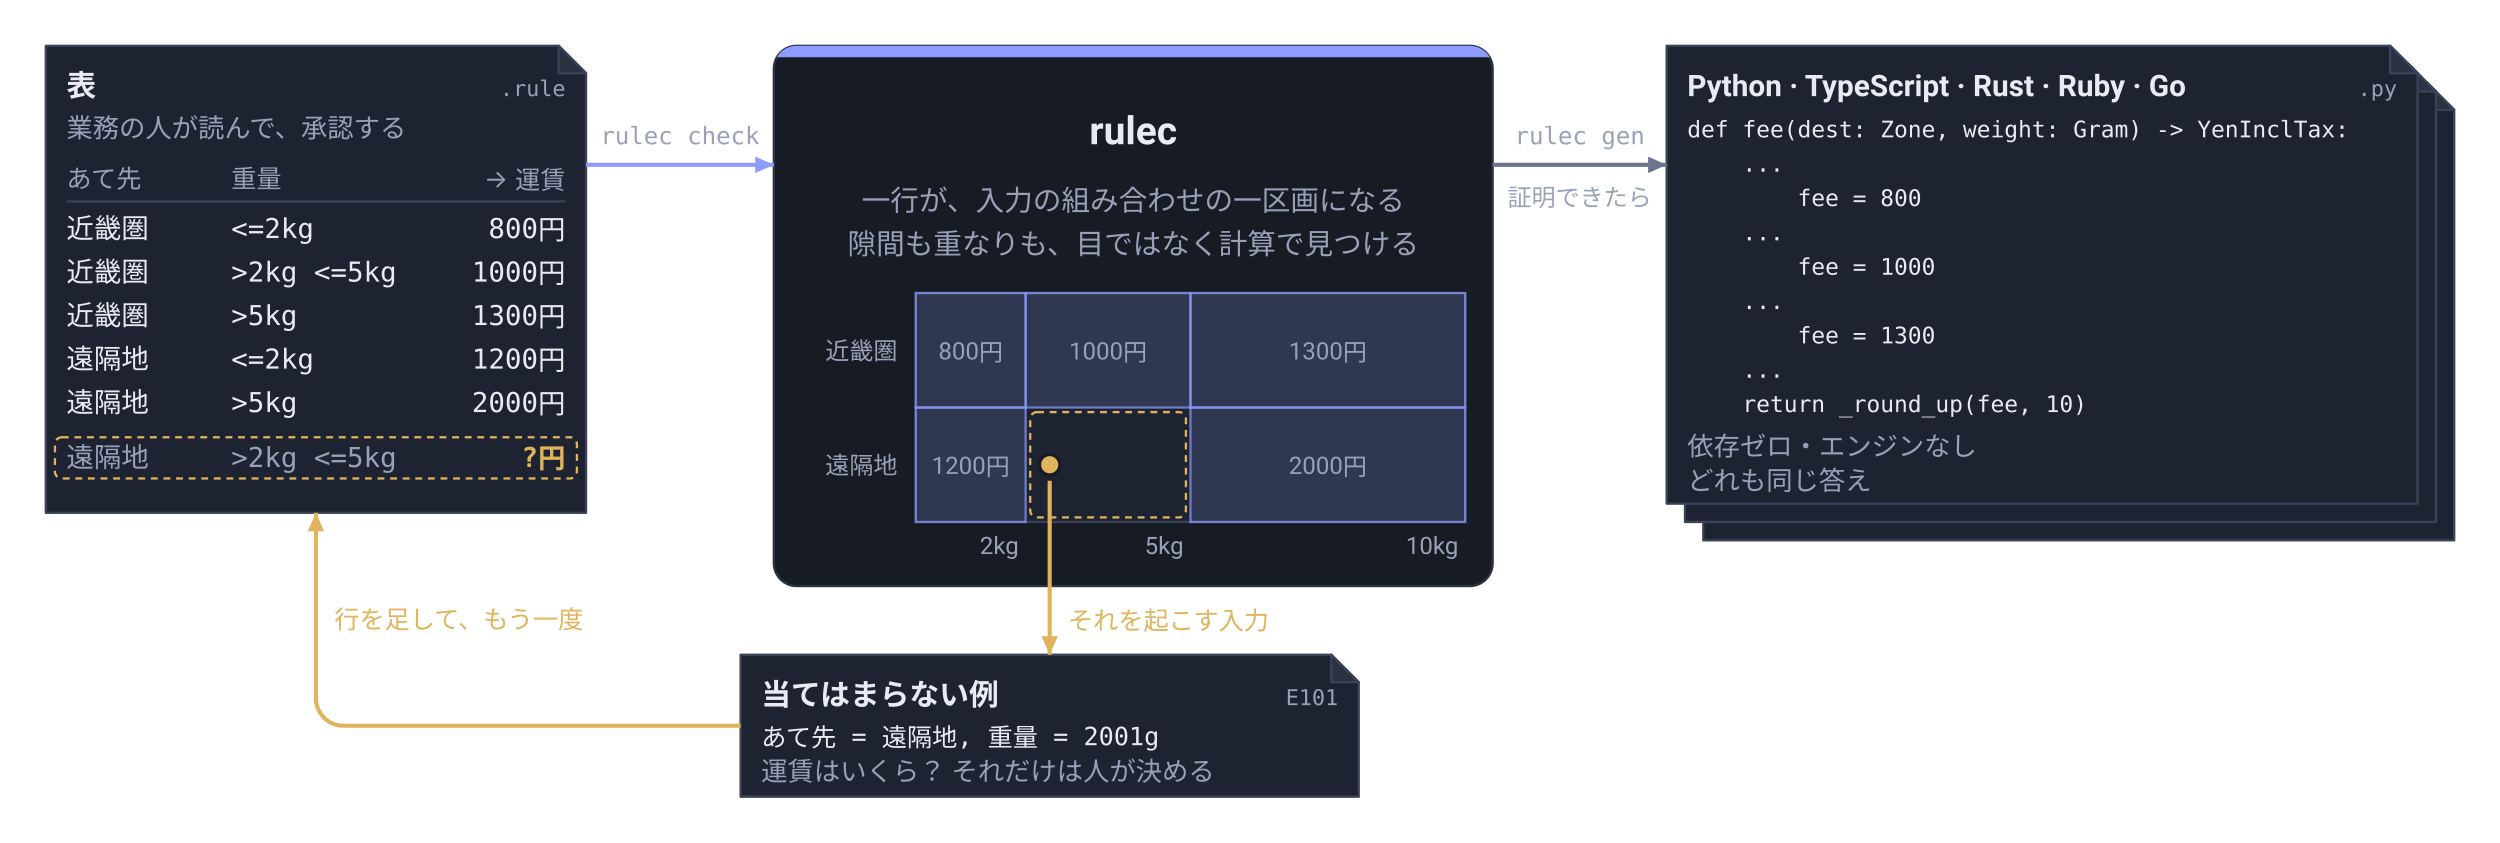
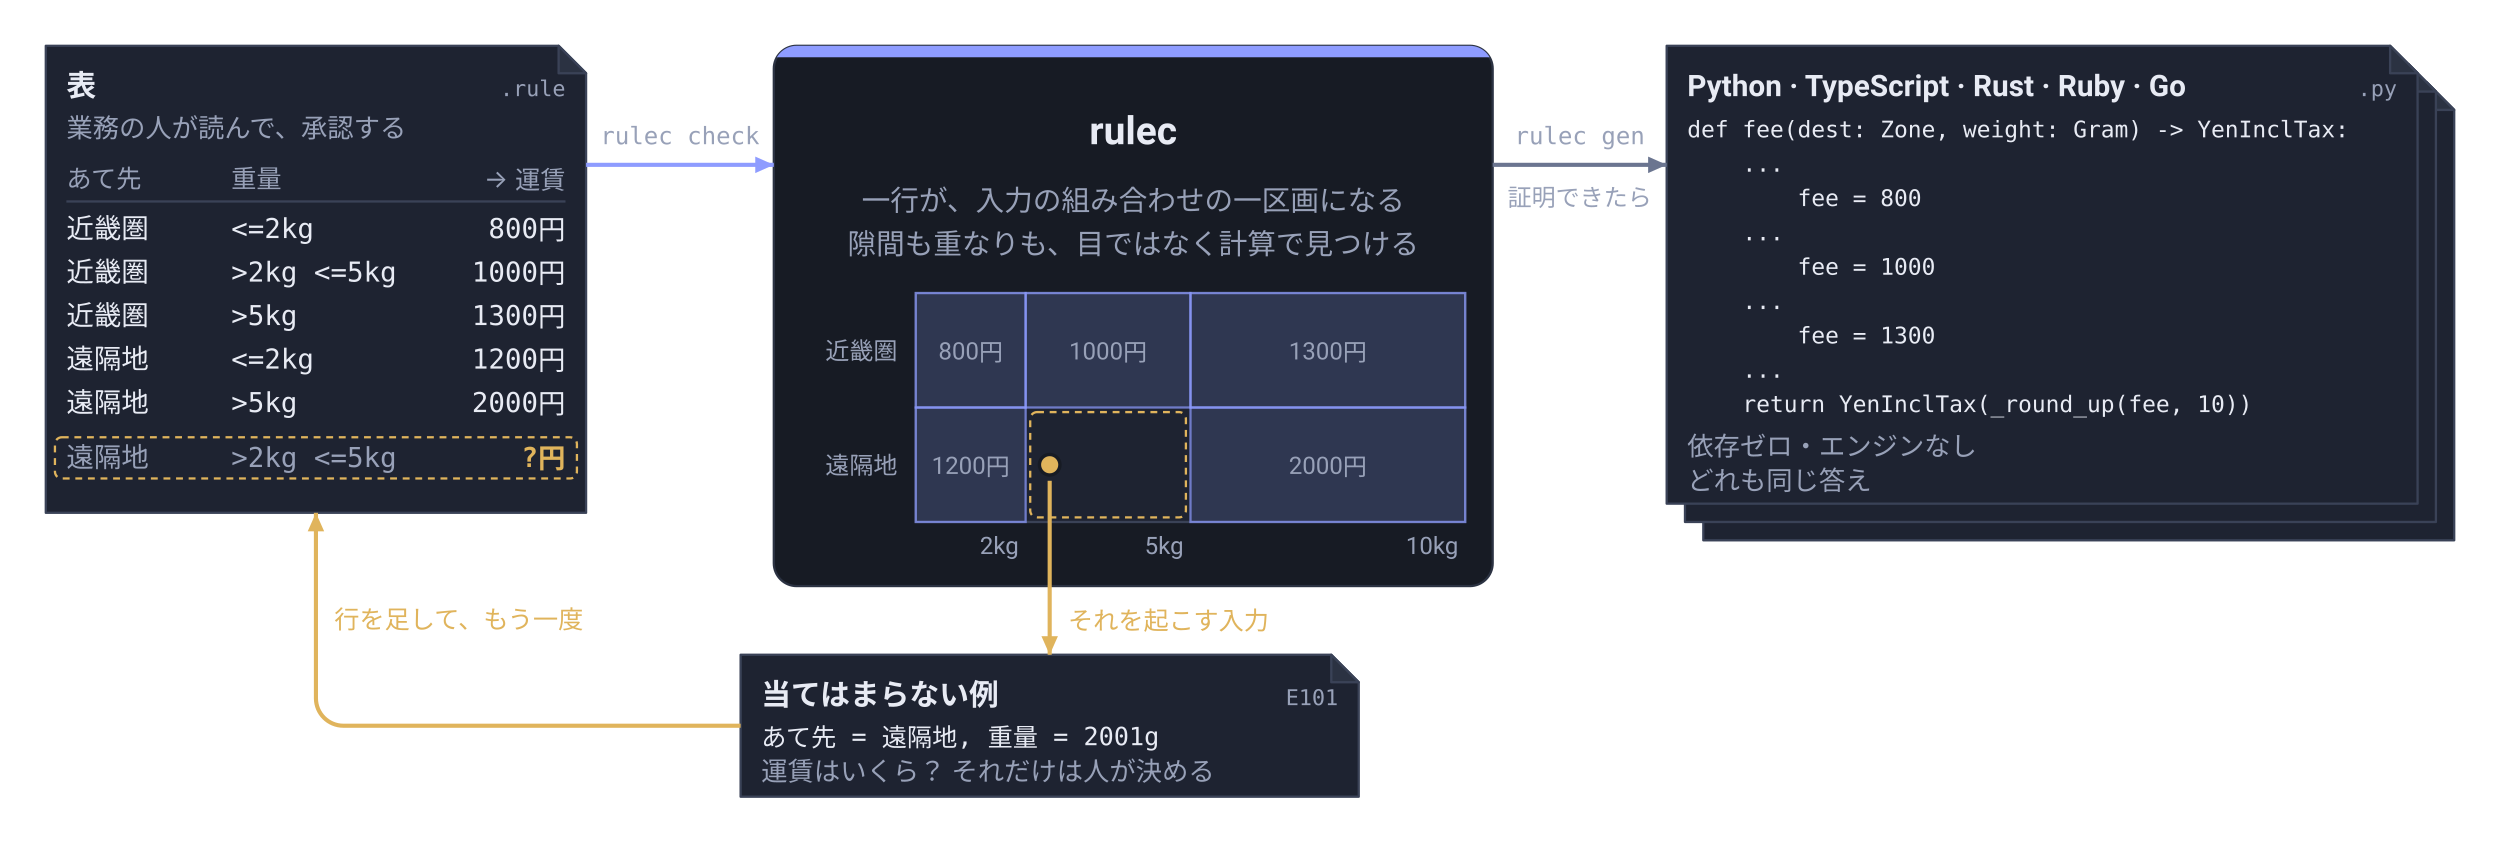
<svg xmlns="http://www.w3.org/2000/svg" viewBox="0 0 1092 368" role="img" aria-label="表を書く。rulec は一行を入力の組み合わせの一区画にして並べ、隙間も重なりも無いことを計算で証明する。抜けがあれば、それを起こす入力（あて先 = 遠隔地, 重量 = 2001g）が返ってきて、行を足してもう一度。運賃がいくらかだけは人が決める。証明できた表からだけ、依存ゼロの Python・TypeScript・Rust・Ruby・Go が出る。" font-family="-apple-system, BlinkMacSystemFont, &quot;Hiragino Sans&quot;, &quot;Noto Sans JP&quot;, &quot;Yu Gothic&quot;, Meiryo, &quot;Segoe UI&quot;, Roboto, sans-serif">
  <defs>
    <marker id="head-neutral" viewBox="0 0 10 10" refX="9" refY="5" markerWidth="9" markerHeight="9" markerUnits="userSpaceOnUse" orient="auto">
      <path d="M0,1 L9,5 L0,9 Z" fill="#6b7590" />
    </marker>
    <marker id="head-accent" viewBox="0 0 10 10" refX="9" refY="5" markerWidth="9" markerHeight="9" markerUnits="userSpaceOnUse" orient="auto">
      <path d="M0,1 L9,5 L0,9 Z" fill="#8e9cff" />
    </marker>
    <marker id="head-human" viewBox="0 0 10 10" refX="9" refY="5" markerWidth="9" markerHeight="9" markerUnits="userSpaceOnUse" orient="auto">
      <path d="M0,1 L9,5 L0,9 Z" fill="#e0b45c" />
    </marker>
  </defs>
  <path d="M20,20 H244 L256,32 V224 H20 Z" fill="#1e2331" stroke="#3a4257" stroke-linejoin="round" />
  <path d="M244,20 V32 H256 Z" fill="#2b3242" stroke="#3a4257" stroke-linejoin="round" />
  <text x="29" y="42" font-size="13" font-weight="600" text-anchor="start" fill="#e8ebf4">表</text>
  <text x="247" y="42" font-size="9.5" font-weight="400" text-anchor="end" fill="#98a1b8" font-family="ui-monospace, SFMono-Regular, Menlo, Consolas, monospace">.rule</text>
  <text x="29" y="60" font-size="11.5" font-weight="400" text-anchor="start" fill="#98a1b8">業務の人が読んで、承認する</text>
  <text x="29" y="82" font-size="11" font-weight="400" text-anchor="start" fill="#98a1b8">あて先</text>
  <text x="101" y="82" font-size="11" font-weight="400" text-anchor="start" fill="#98a1b8">重量</text>
  <text x="247" y="82" font-size="11" font-weight="400" text-anchor="end" fill="#98a1b8">→ 運賃</text>
  <line x1="29" y1="88" x2="247" y2="88" stroke="#3a4257" />
  <text x="29" y="104" font-size="12" font-weight="400" text-anchor="start" fill="#e8ebf4" font-family="ui-monospace, SFMono-Regular, Menlo, Consolas, monospace">近畿圏</text>
  <text x="101" y="104" font-size="12" font-weight="400" text-anchor="start" fill="#e8ebf4" font-family="ui-monospace, SFMono-Regular, Menlo, Consolas, monospace">&lt;=2kg</text>
  <text x="247" y="104" font-size="12" font-weight="400" text-anchor="end" fill="#e8ebf4" font-family="ui-monospace, SFMono-Regular, Menlo, Consolas, monospace">800円</text>
  <text x="29" y="123" font-size="12" font-weight="400" text-anchor="start" fill="#e8ebf4" font-family="ui-monospace, SFMono-Regular, Menlo, Consolas, monospace">近畿圏</text>
  <text x="101" y="123" font-size="12" font-weight="400" text-anchor="start" fill="#e8ebf4" font-family="ui-monospace, SFMono-Regular, Menlo, Consolas, monospace">&gt;2kg &lt;=5kg</text>
  <text x="247" y="123" font-size="12" font-weight="400" text-anchor="end" fill="#e8ebf4" font-family="ui-monospace, SFMono-Regular, Menlo, Consolas, monospace">1000円</text>
  <text x="29" y="142" font-size="12" font-weight="400" text-anchor="start" fill="#e8ebf4" font-family="ui-monospace, SFMono-Regular, Menlo, Consolas, monospace">近畿圏</text>
  <text x="101" y="142" font-size="12" font-weight="400" text-anchor="start" fill="#e8ebf4" font-family="ui-monospace, SFMono-Regular, Menlo, Consolas, monospace">&gt;5kg</text>
  <text x="247" y="142" font-size="12" font-weight="400" text-anchor="end" fill="#e8ebf4" font-family="ui-monospace, SFMono-Regular, Menlo, Consolas, monospace">1300円</text>
  <text x="29" y="161" font-size="12" font-weight="400" text-anchor="start" fill="#e8ebf4" font-family="ui-monospace, SFMono-Regular, Menlo, Consolas, monospace">遠隔地</text>
  <text x="101" y="161" font-size="12" font-weight="400" text-anchor="start" fill="#e8ebf4" font-family="ui-monospace, SFMono-Regular, Menlo, Consolas, monospace">&lt;=2kg</text>
  <text x="247" y="161" font-size="12" font-weight="400" text-anchor="end" fill="#e8ebf4" font-family="ui-monospace, SFMono-Regular, Menlo, Consolas, monospace">1200円</text>
  <text x="29" y="180" font-size="12" font-weight="400" text-anchor="start" fill="#e8ebf4" font-family="ui-monospace, SFMono-Regular, Menlo, Consolas, monospace">遠隔地</text>
  <text x="101" y="180" font-size="12" font-weight="400" text-anchor="start" fill="#e8ebf4" font-family="ui-monospace, SFMono-Regular, Menlo, Consolas, monospace">&gt;5kg</text>
  <text x="247" y="180" font-size="12" font-weight="400" text-anchor="end" fill="#e8ebf4" font-family="ui-monospace, SFMono-Regular, Menlo, Consolas, monospace">2000円</text>
  <rect x="24" y="191" width="228" height="18" rx="3" fill="none" stroke="#e0b45c" stroke-width="1" stroke-dasharray="3 2.5" />
  <text x="29" y="204" font-size="12" font-weight="400" text-anchor="start" fill="#98a1b8" font-family="ui-monospace, SFMono-Regular, Menlo, Consolas, monospace">遠隔地</text>
  <text x="101" y="204" font-size="12" font-weight="400" text-anchor="start" fill="#98a1b8" font-family="ui-monospace, SFMono-Regular, Menlo, Consolas, monospace">&gt;2kg &lt;=5kg</text>
  <text x="247" y="204" font-size="12" font-weight="600" text-anchor="end" fill="#e0b45c" font-family="ui-monospace, SFMono-Regular, Menlo, Consolas, monospace">?円</text>
  <clipPath id="clip-rulec">
    <rect x="338" y="20" width="314" height="236" rx="10" />
  </clipPath>
  <rect x="338" y="20" width="314" height="236" rx="10" fill="#171b24" stroke="#2b3242" />
  <rect x="338" y="20" width="314" height="5" fill="#8e9cff" clip-path="url(#clip-rulec)" />
  <text x="495.0" y="63" font-size="17" font-weight="700" text-anchor="middle" fill="#e8ebf4">rulec</text>
  <text x="495.0" y="92" font-size="12.5" font-weight="400" text-anchor="middle" fill="#98a1b8">一行が、入力の組み合わせの一区画になる</text>
  <text x="495.0" y="111" font-size="12.5" font-weight="400" text-anchor="middle" fill="#98a1b8">隙間も重なりも、目ではなく計算で見つける</text>
  <rect x="400" y="128" width="240" height="100" fill="#1e2331" stroke="#3a4257" />
  <rect x="400.0" y="128.0" width="48.0" height="50.0" fill="#8e9cff" fill-opacity="0.16" stroke="#8e9cff" stroke-opacity="0.7" />
  <text x="424.0" y="157.0" font-size="10.5" font-weight="400" text-anchor="middle" fill="#98a1b8">800円</text>
  <rect x="448.0" y="128.0" width="72.0" height="50.0" fill="#8e9cff" fill-opacity="0.16" stroke="#8e9cff" stroke-opacity="0.7" />
  <text x="484.0" y="157.0" font-size="10.5" font-weight="400" text-anchor="middle" fill="#98a1b8">1000円</text>
  <rect x="520.0" y="128.0" width="120.0" height="50.0" fill="#8e9cff" fill-opacity="0.16" stroke="#8e9cff" stroke-opacity="0.7" />
  <text x="580.0" y="157.0" font-size="10.5" font-weight="400" text-anchor="middle" fill="#98a1b8">1300円</text>
  <rect x="400.0" y="178.0" width="48.0" height="50.0" fill="#8e9cff" fill-opacity="0.16" stroke="#8e9cff" stroke-opacity="0.7" />
  <text x="424.0" y="207.0" font-size="10.5" font-weight="400" text-anchor="middle" fill="#98a1b8">1200円</text>
  <rect x="520.0" y="178.0" width="120.0" height="50.0" fill="#8e9cff" fill-opacity="0.16" stroke="#8e9cff" stroke-opacity="0.7" />
  <text x="580.0" y="207.0" font-size="10.5" font-weight="400" text-anchor="middle" fill="#98a1b8">2000円</text>
  <rect x="450.0" y="180.0" width="68.0" height="46.0" rx="3" fill="none" stroke="#e0b45c" stroke-width="1" stroke-dasharray="3 2.5" />
  <text x="392" y="157.0" font-size="10.5" font-weight="400" text-anchor="end" fill="#98a1b8">近畿圏</text>
  <text x="392" y="207.0" font-size="10.5" font-weight="400" text-anchor="end" fill="#98a1b8">遠隔地</text>
  <text x="445.0" y="242" font-size="10.5" font-weight="400" text-anchor="end" fill="#98a1b8">2kg</text>
  <text x="517.0" y="242" font-size="10.5" font-weight="400" text-anchor="end" fill="#98a1b8">5kg</text>
  <text x="637.0" y="242" font-size="10.5" font-weight="400" text-anchor="end" fill="#98a1b8">10kg</text>
  <circle cx="458.5" cy="203.0" r="4.5" fill="#e0b45c" stroke="#171b24" stroke-width="1.5" />
  <path d="M744,36 H1060 L1072,48 V236 H744 Z" fill="#1e2331" stroke="#3a4257" stroke-linejoin="round" />
  <path d="M1060,36 V48 H1072 Z" fill="#2b3242" stroke="#3a4257" stroke-linejoin="round" />
  <path d="M736,28 H1052 L1064,40 V228 H736 Z" fill="#1e2331" stroke="#3a4257" stroke-linejoin="round" />
  <path d="M1052,28 V40 H1064 Z" fill="#2b3242" stroke="#3a4257" stroke-linejoin="round" />
  <path d="M728,20 H1044 L1056,32 V220 H728 Z" fill="#1e2331" stroke="#3a4257" stroke-linejoin="round" />
  <path d="M1044,20 V32 H1056 Z" fill="#2b3242" stroke="#3a4257" stroke-linejoin="round" />
  <text x="737" y="42" font-size="13" font-weight="600" text-anchor="start" fill="#e8ebf4">Python · TypeScript · Rust · Ruby · Go</text>
  <text x="1047" y="42" font-size="9.5" font-weight="400" text-anchor="end" fill="#98a1b8" font-family="ui-monospace, SFMono-Regular, Menlo, Consolas, monospace">.py</text>
  <text x="737" y="60" font-size="10" font-weight="400" text-anchor="start" fill="#e8ebf4" font-family="ui-monospace, SFMono-Regular, Menlo, Consolas, monospace" xml:space="preserve" style="white-space:pre">def fee(dest: Zone, weight: Gram) -&gt; YenInclTax:</text>
  <text x="737" y="75" font-size="10" font-weight="400" text-anchor="start" fill="#e8ebf4" font-family="ui-monospace, SFMono-Regular, Menlo, Consolas, monospace" xml:space="preserve" style="white-space:pre">    ...</text>
  <text x="737" y="90" font-size="10" font-weight="400" text-anchor="start" fill="#e8ebf4" font-family="ui-monospace, SFMono-Regular, Menlo, Consolas, monospace" xml:space="preserve" style="white-space:pre">        fee = 800</text>
  <text x="737" y="105" font-size="10" font-weight="400" text-anchor="start" fill="#e8ebf4" font-family="ui-monospace, SFMono-Regular, Menlo, Consolas, monospace" xml:space="preserve" style="white-space:pre">    ...</text>
  <text x="737" y="120" font-size="10" font-weight="400" text-anchor="start" fill="#e8ebf4" font-family="ui-monospace, SFMono-Regular, Menlo, Consolas, monospace" xml:space="preserve" style="white-space:pre">        fee = 1000</text>
  <text x="737" y="135" font-size="10" font-weight="400" text-anchor="start" fill="#e8ebf4" font-family="ui-monospace, SFMono-Regular, Menlo, Consolas, monospace" xml:space="preserve" style="white-space:pre">    ...</text>
  <text x="737" y="150" font-size="10" font-weight="400" text-anchor="start" fill="#e8ebf4" font-family="ui-monospace, SFMono-Regular, Menlo, Consolas, monospace" xml:space="preserve" style="white-space:pre">        fee = 1300</text>
  <text x="737" y="165" font-size="10" font-weight="400" text-anchor="start" fill="#e8ebf4" font-family="ui-monospace, SFMono-Regular, Menlo, Consolas, monospace" xml:space="preserve" style="white-space:pre">    ...</text>
-   <text x="737" y="180" font-size="10" font-weight="400" text-anchor="start" fill="#e8ebf4" font-family="ui-monospace, SFMono-Regular, Menlo, Consolas, monospace" xml:space="preserve" style="white-space:pre">    return _round_up(fee, 10)</text>
+   <text x="737" y="180" font-size="10" font-weight="400" text-anchor="start" fill="#e8ebf4" font-family="ui-monospace, SFMono-Regular, Menlo, Consolas, monospace" xml:space="preserve" style="white-space:pre">    return YenInclTax(_round_up(fee, 10))</text>
  <text x="737" y="199" font-size="11.5" font-weight="400" text-anchor="start" fill="#98a1b8">依存ゼロ・エンジンなし</text>
  <text x="737" y="214" font-size="11.5" font-weight="400" text-anchor="start" fill="#98a1b8">どれも同じ答え</text>
  <path d="M323.5,286 H581.5 L593.5,298 V348 H323.5 Z" fill="#1e2331" stroke="#3a4257" stroke-linejoin="round" />
  <path d="M581.5,286 V298 H593.5 Z" fill="#2b3242" stroke="#3a4257" stroke-linejoin="round" />
  <text x="332.5" y="308" font-size="13" font-weight="600" text-anchor="start" fill="#e8ebf4">当てはまらない例</text>
  <text x="584.5" y="308" font-size="9.5" font-weight="400" text-anchor="end" fill="#98a1b8" font-family="ui-monospace, SFMono-Regular, Menlo, Consolas, monospace">E101</text>
  <text x="332.5" y="326" font-size="11" font-weight="400" text-anchor="start" fill="#e8ebf4" font-family="ui-monospace, SFMono-Regular, Menlo, Consolas, monospace">あて先 = 遠隔地, 重量 = 2001g</text>
  <text x="332.5" y="341" font-size="11.5" font-weight="400" text-anchor="start" fill="#98a1b8">運賃はいくら？ それだけは人が決める</text>
  <line x1="256" y1="72" x2="338" y2="72" stroke="#8e9cff" stroke-width="1.8" marker-end="url(#head-accent)" />
  <text x="297.0" y="63" font-size="10.5" font-weight="400" text-anchor="middle" fill="#98a1b8" font-family="ui-monospace, SFMono-Regular, Menlo, Consolas, monospace">rulec check</text>
  <line x1="652" y1="72" x2="728" y2="72" stroke="#6b7590" stroke-width="1.8" marker-end="url(#head-neutral)" />
  <text x="690.0" y="63" font-size="10.5" font-weight="400" text-anchor="middle" fill="#98a1b8" font-family="ui-monospace, SFMono-Regular, Menlo, Consolas, monospace">rulec gen</text>
  <text x="690.0" y="90" font-size="10.5" font-weight="400" text-anchor="middle" fill="#98a1b8">証明できたら</text>
  <line x1="458.5" y1="210.0" x2="458.5" y2="286" stroke="#e0b45c" stroke-width="1.8" marker-end="url(#head-human)" />
  <text x="466.5" y="275.0" font-size="11" font-weight="400" text-anchor="start" fill="#e0b45c">それを起こす入力</text>
  <path d="M323.5,317.0 H150.0 A12,12 0 0 1 138.0,305.0 V224" fill="none" stroke="#e0b45c" stroke-width="1.8" marker-end="url(#head-human)" />
  <text x="146.0" y="274.5" font-size="11" font-weight="400" text-anchor="start" fill="#e0b45c">行を足して、もう一度</text>
</svg>
